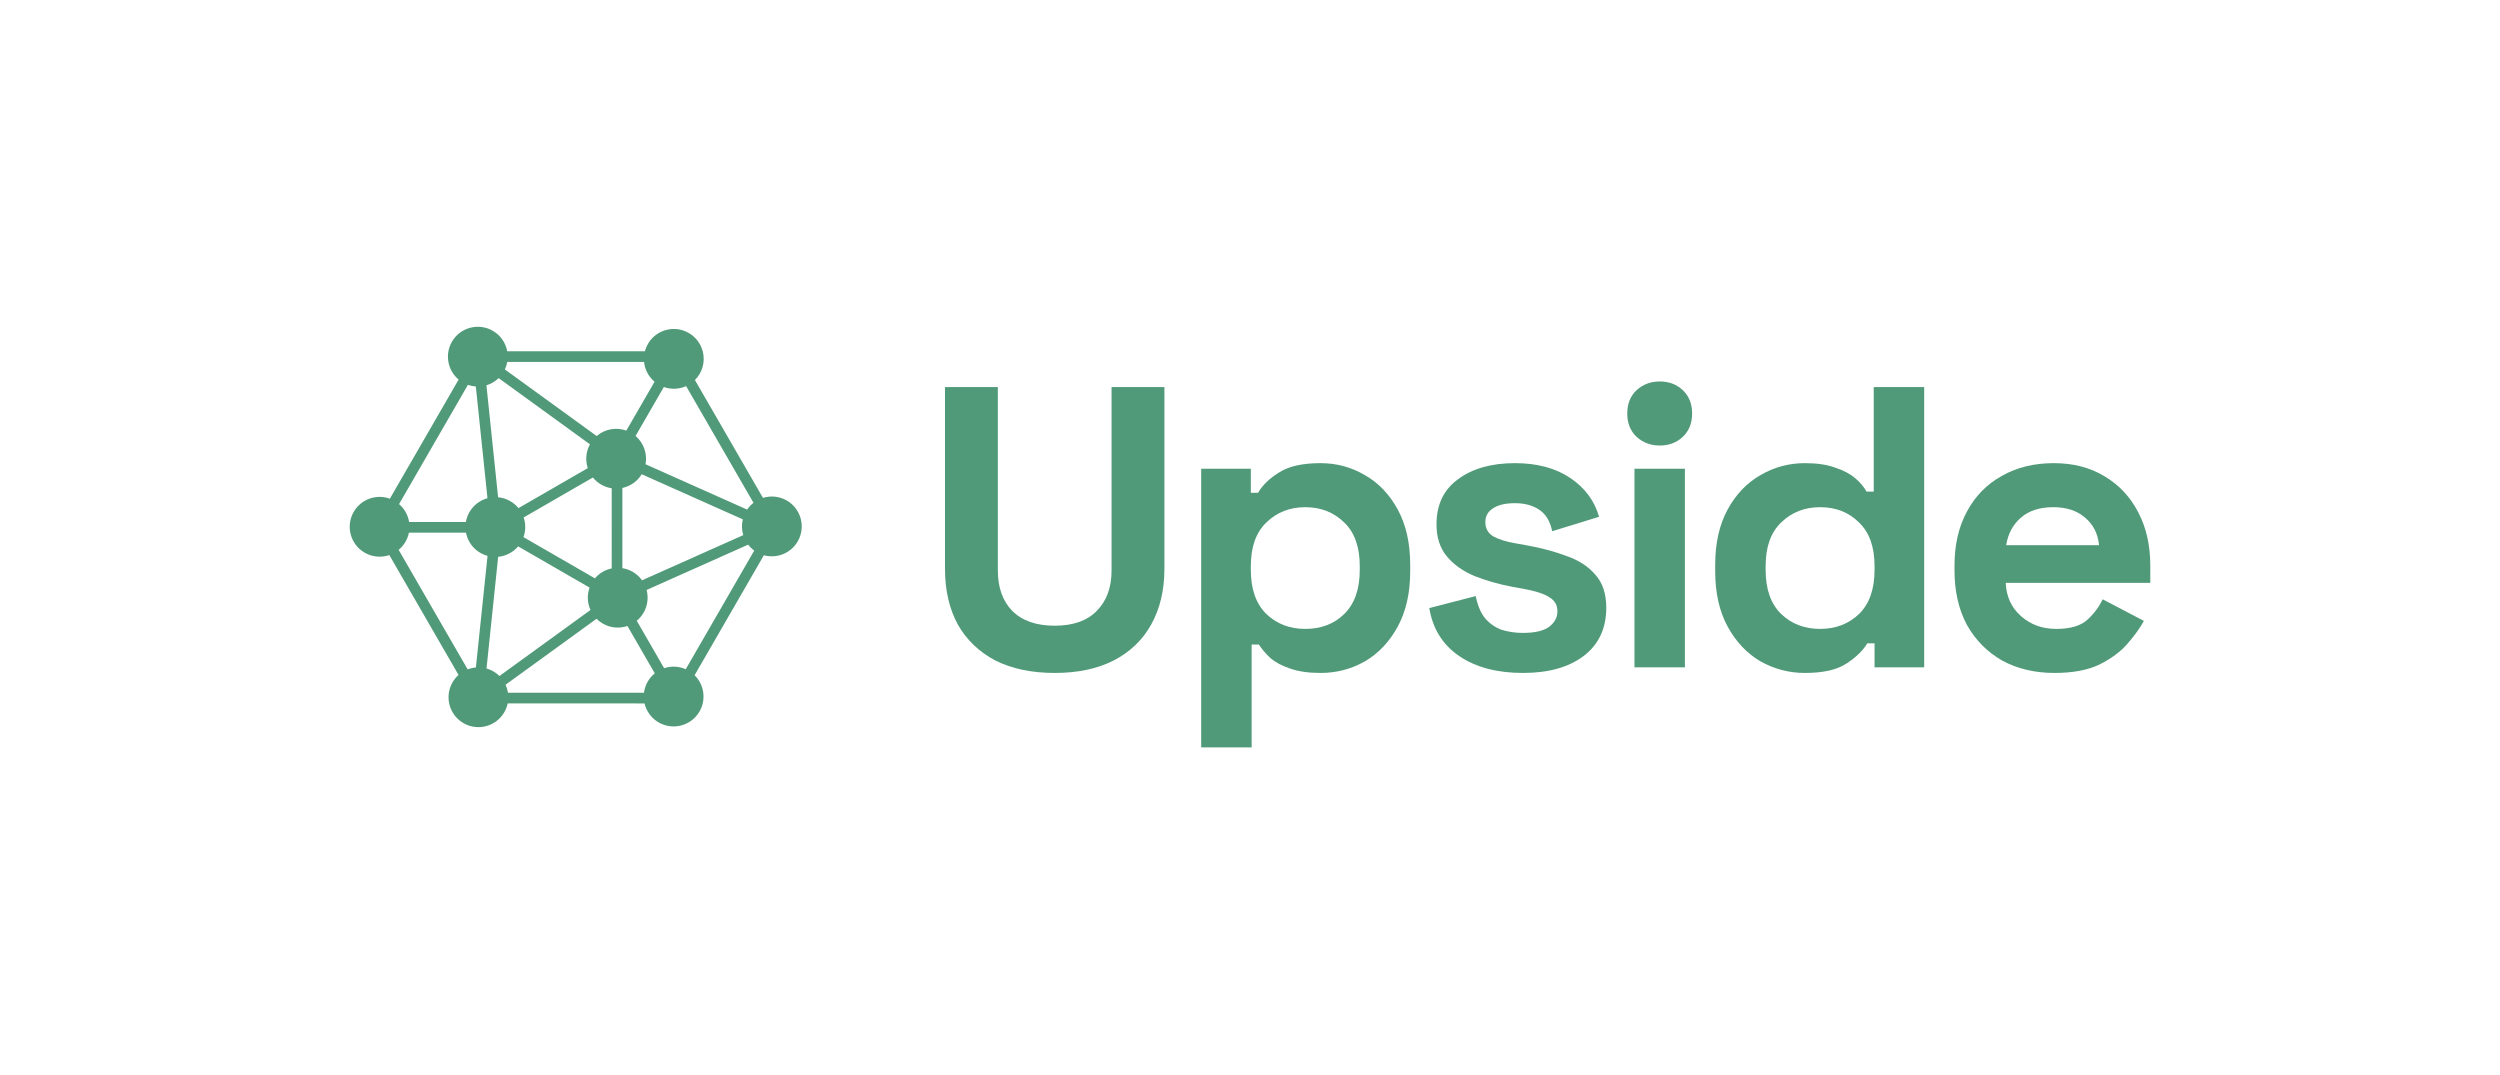
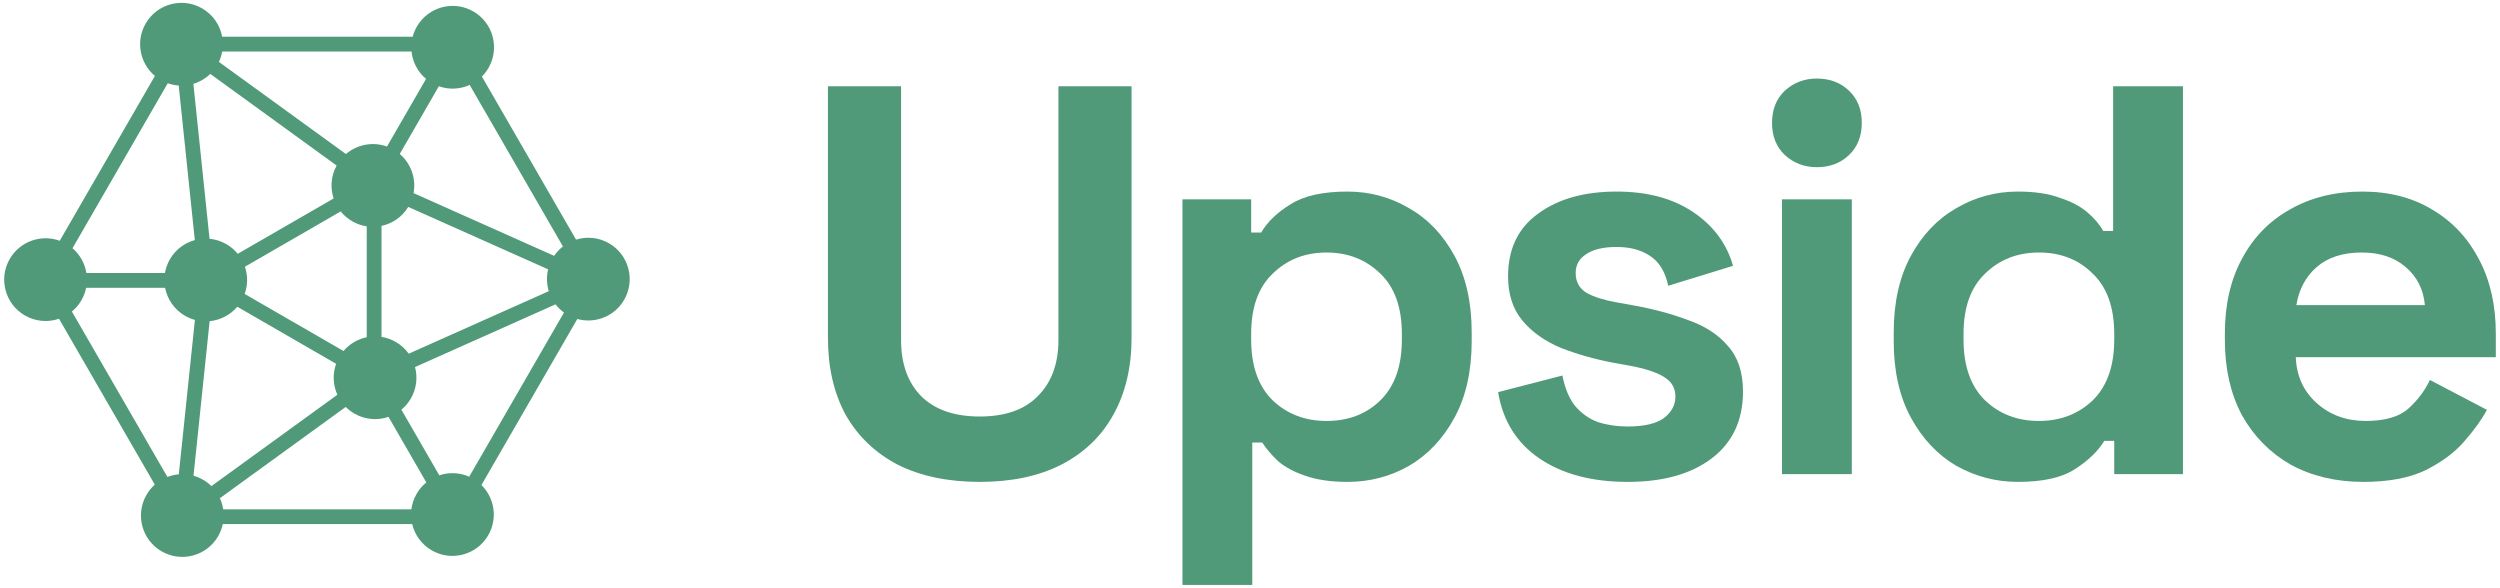
- <svg xmlns="http://www.w3.org/2000/svg" width="1024" height="440" viewBox="0 0 1024 440" fill="none">
+ <svg xmlns="http://www.w3.org/2000/svg" width="740" height="174" viewBox="142 133 740 174" fill="none">
  <path fill-rule="evenodd" clip-rule="evenodd" d="M282.112 136.387C276.256 133.006 268.768 135.012 265.386 140.868C264.829 141.834 264.419 142.845 264.148 143.873L207.76 143.873C207.132 140.47 205.073 137.352 201.841 135.486C195.985 132.105 188.496 134.112 185.115 139.968C182.095 145.199 183.374 151.73 187.854 155.476L159.684 204.269C154.2 202.261 147.903 204.42 144.883 209.651C141.502 215.507 143.509 222.996 149.365 226.377C152.557 228.22 156.234 228.462 159.466 227.353L187.816 276.456C186.866 277.303 186.033 278.313 185.362 279.475C181.981 285.332 183.987 292.82 189.843 296.201C195.7 299.582 203.188 297.576 206.569 291.719C207.233 290.57 207.689 289.357 207.949 288.125L264.004 288.126C264.754 291.291 266.755 294.152 269.795 295.907C275.651 299.288 283.139 297.281 286.521 291.425C289.371 286.489 288.393 280.392 284.507 276.573L312.884 227.424C318.133 228.88 323.902 226.679 326.752 221.742C330.133 215.886 328.127 208.397 322.271 205.016C319.191 203.238 315.659 202.951 312.511 203.929L284.642 155.658C285.385 154.916 286.044 154.065 286.594 153.113C289.975 147.256 287.969 139.768 282.112 136.387ZM268.195 275.798C267.067 276.714 266.083 277.847 265.313 279.181C264.474 280.634 263.968 282.187 263.769 283.753L208.07 283.753C207.896 282.619 207.565 281.511 207.085 280.467L244.335 253.45C245.081 254.199 245.937 254.865 246.897 255.419C250.088 257.261 253.762 257.504 256.994 256.396L268.195 275.798ZM190.869 218.187C191.518 221.553 193.568 224.631 196.771 226.48C197.71 227.022 198.692 227.424 199.692 227.696L194.926 273.397C193.769 273.497 192.631 273.76 191.55 274.178L163.283 225.218C164.381 224.313 165.338 223.2 166.091 221.895C166.776 220.71 167.239 219.458 167.495 218.186L190.869 218.187ZM241.491 240.684C240.397 243.725 240.581 247.011 241.856 249.846L204.574 276.886C203.846 276.168 203.015 275.529 202.088 274.993C201.184 274.471 200.24 274.078 199.28 273.807L204.05 228.066C207.168 227.767 210.133 226.28 212.235 223.793L241.491 240.684ZM199.667 204.064C196.663 204.885 193.969 206.844 192.289 209.754C191.542 211.048 191.058 212.422 190.821 213.813L167.574 213.813C167.119 211.016 165.7 208.394 163.459 206.477L191.654 157.641C192.716 158.016 193.806 158.236 194.896 158.309L199.667 204.064ZM306.441 223.086C307.139 223.994 307.974 224.815 308.937 225.515L280.881 274.11C278.01 272.832 274.855 272.748 272.03 273.693L260.812 254.263C261.911 253.357 262.869 252.243 263.623 250.937C265.314 248.009 265.658 244.672 264.846 241.645L306.441 223.086ZM250.553 232.823C247.925 233.364 245.483 234.762 243.678 236.897L214.422 220.006C215.376 217.354 215.358 214.516 214.492 211.953L242.847 195.581C243.768 196.722 244.909 197.717 246.255 198.494C247.622 199.284 249.079 199.779 250.552 200L250.553 232.823ZM241.643 182C239.943 185.095 239.721 188.618 240.755 191.741L212.377 208.125C211.465 207.008 210.338 206.036 209.015 205.272C207.433 204.358 205.731 203.839 204.024 203.681L199.24 157.816C201.095 157.26 202.821 156.265 204.249 154.878L241.643 182ZM304.25 212.725C303.723 214.886 303.806 217.12 304.437 219.191L262.98 237.69C261.995 236.31 260.705 235.114 259.141 234.211C257.799 233.436 256.37 232.945 254.925 232.718L254.925 199.866C258.116 199.186 261.024 197.241 262.841 194.248L304.25 212.725ZM308.63 205.953C307.643 206.72 306.761 207.65 306.027 208.73L264.411 190.161C265.215 185.9 263.695 181.444 260.327 178.576L271.9 158.533C274.933 159.612 278.206 159.422 281.03 158.149L308.63 205.953ZM263.811 148.246C264.133 151.341 265.626 154.278 268.105 156.359L256.548 176.376C252.363 174.854 247.709 175.758 244.4 178.598L206.791 151.319C207.263 150.323 207.589 149.29 207.775 148.246L263.811 148.246Z" fill="#509A79" />
  <path d="M432.005 275.64C422.603 275.64 414.512 273.945 407.733 270.556C401.064 267.057 395.925 262.137 392.317 255.796C388.819 249.345 387.069 241.746 387.069 233V158.544H408.717V233.656C408.717 240.653 410.685 246.174 414.621 250.22C418.667 254.265 424.461 256.288 432.005 256.288C439.549 256.288 445.289 254.265 449.225 250.22C453.271 246.174 455.293 240.653 455.293 233.656V158.544H476.941V233C476.941 241.746 475.137 249.345 471.529 255.796C468.031 262.137 462.892 267.057 456.113 270.556C449.444 273.945 441.408 275.64 432.005 275.64Z" fill="#509A79" />
  <path d="M492.009 306.144V192H512.345V201.84H515.297C517.156 198.669 520.053 195.881 523.989 193.476C527.925 190.961 533.556 189.704 540.881 189.704C547.441 189.704 553.509 191.344 559.085 194.624C564.661 197.794 569.143 202.496 572.533 208.728C575.922 214.96 577.617 222.504 577.617 231.36V233.984C577.617 242.84 575.922 250.384 572.533 256.616C569.143 262.848 564.661 267.604 559.085 270.884C553.509 274.054 547.441 275.64 540.881 275.64C535.961 275.64 531.806 275.038 528.417 273.836C525.137 272.742 522.458 271.321 520.381 269.572C518.413 267.713 516.828 265.854 515.625 263.996H512.673V306.144H492.009ZM534.649 257.6C541.099 257.6 546.402 255.577 550.557 251.532C554.821 247.377 556.953 241.364 556.953 233.492V231.852C556.953 223.98 554.821 218.021 550.557 213.976C546.293 209.821 540.99 207.744 534.649 207.744C528.307 207.744 523.005 209.821 518.741 213.976C514.477 218.021 512.345 223.98 512.345 231.852V233.492C512.345 241.364 514.477 247.377 518.741 251.532C523.005 255.577 528.307 257.6 534.649 257.6Z" fill="#509A79" />
  <path d="M623.815 275.64C613.209 275.64 604.517 273.344 597.739 268.752C590.96 264.16 586.86 257.6 585.439 249.072L604.463 244.152C605.228 247.978 606.485 250.985 608.235 253.172C610.093 255.358 612.335 256.944 614.959 257.928C617.692 258.802 620.644 259.24 623.815 259.24C628.625 259.24 632.179 258.42 634.475 256.78C636.771 255.03 637.919 252.898 637.919 250.384C637.919 247.869 636.825 245.956 634.639 244.644C632.452 243.222 628.953 242.074 624.143 241.2L619.551 240.38C613.865 239.286 608.672 237.81 603.971 235.952C599.269 233.984 595.497 231.305 592.655 227.916C589.812 224.526 588.391 220.153 588.391 214.796C588.391 206.705 591.343 200.528 597.247 196.264C603.151 191.89 610.913 189.704 620.535 189.704C629.609 189.704 637.153 191.726 643.167 195.772C649.18 199.817 653.116 205.12 654.975 211.68L635.787 217.584C634.912 213.429 633.108 210.477 630.375 208.728C627.751 206.978 624.471 206.104 620.535 206.104C616.599 206.104 613.592 206.814 611.515 208.236C609.437 209.548 608.399 211.406 608.399 213.812C608.399 216.436 609.492 218.404 611.679 219.716C613.865 220.918 616.817 221.848 620.535 222.504L625.127 223.324C631.249 224.417 636.771 225.893 641.691 227.752C646.72 229.501 650.656 232.07 653.499 235.46C656.451 238.74 657.927 243.222 657.927 248.908C657.927 257.436 654.811 264.05 648.579 268.752C642.456 273.344 634.201 275.64 623.815 275.64Z" fill="#509A79" />
  <path d="M669.475 273.344V192H690.139V273.344H669.475ZM679.807 182.488C676.089 182.488 672.919 181.285 670.295 178.88C667.78 176.475 666.523 173.304 666.523 169.368C666.523 165.432 667.78 162.261 670.295 159.856C672.919 157.451 676.089 156.248 679.807 156.248C683.633 156.248 686.804 157.451 689.319 159.856C691.833 162.261 693.091 165.432 693.091 169.368C693.091 173.304 691.833 176.475 689.319 178.88C686.804 181.285 683.633 182.488 679.807 182.488Z" fill="#509A79" />
  <path d="M739.277 275.64C732.826 275.64 726.758 274.054 721.073 270.884C715.497 267.604 711.014 262.848 707.625 256.616C704.236 250.384 702.541 242.84 702.541 233.984V231.36C702.541 222.504 704.236 214.96 707.625 208.728C711.014 202.496 715.497 197.794 721.073 194.624C726.649 191.344 732.717 189.704 739.277 189.704C744.197 189.704 748.297 190.305 751.577 191.508C754.966 192.601 757.7 194.022 759.777 195.772C761.854 197.521 763.44 199.38 764.533 201.348H767.485V158.544H788.149V273.344H767.813V263.504H764.861C763.002 266.565 760.105 269.353 756.169 271.868C752.342 274.382 746.712 275.64 739.277 275.64ZM745.509 257.6C751.85 257.6 757.153 255.577 761.417 251.532C765.681 247.377 767.813 241.364 767.813 233.492V231.852C767.813 223.98 765.681 218.021 761.417 213.976C757.262 209.821 751.96 207.744 745.509 207.744C739.168 207.744 733.865 209.821 729.601 213.976C725.337 218.021 723.205 223.98 723.205 231.852V233.492C723.205 241.364 725.337 247.377 729.601 251.532C733.865 255.577 739.168 257.6 745.509 257.6Z" fill="#509A79" />
  <path d="M841.563 275.64C833.472 275.64 826.311 273.945 820.079 270.556C813.956 267.057 809.146 262.192 805.647 255.96C802.258 249.618 800.563 242.184 800.563 233.656V231.688C800.563 223.16 802.258 215.78 805.647 209.548C809.036 203.206 813.792 198.341 819.915 194.952C826.038 191.453 833.144 189.704 841.235 189.704C849.216 189.704 856.159 191.508 862.063 195.116C867.967 198.614 872.559 203.534 875.839 209.876C879.119 216.108 880.759 223.378 880.759 231.688V238.74H821.555C821.774 244.316 823.851 248.853 827.787 252.352C831.723 255.85 836.534 257.6 842.219 257.6C848.014 257.6 852.278 256.342 855.011 253.828C857.744 251.313 859.822 248.525 861.243 245.464L878.135 254.32C876.604 257.162 874.363 260.278 871.411 263.668C868.568 266.948 864.742 269.79 859.931 272.196C855.12 274.492 848.998 275.64 841.563 275.64ZM821.719 223.324H859.767C859.33 218.622 857.416 214.85 854.027 212.008C850.747 209.165 846.428 207.744 841.071 207.744C835.495 207.744 831.067 209.165 827.787 212.008C824.507 214.85 822.484 218.622 821.719 223.324Z" fill="#509A79" />
</svg>
